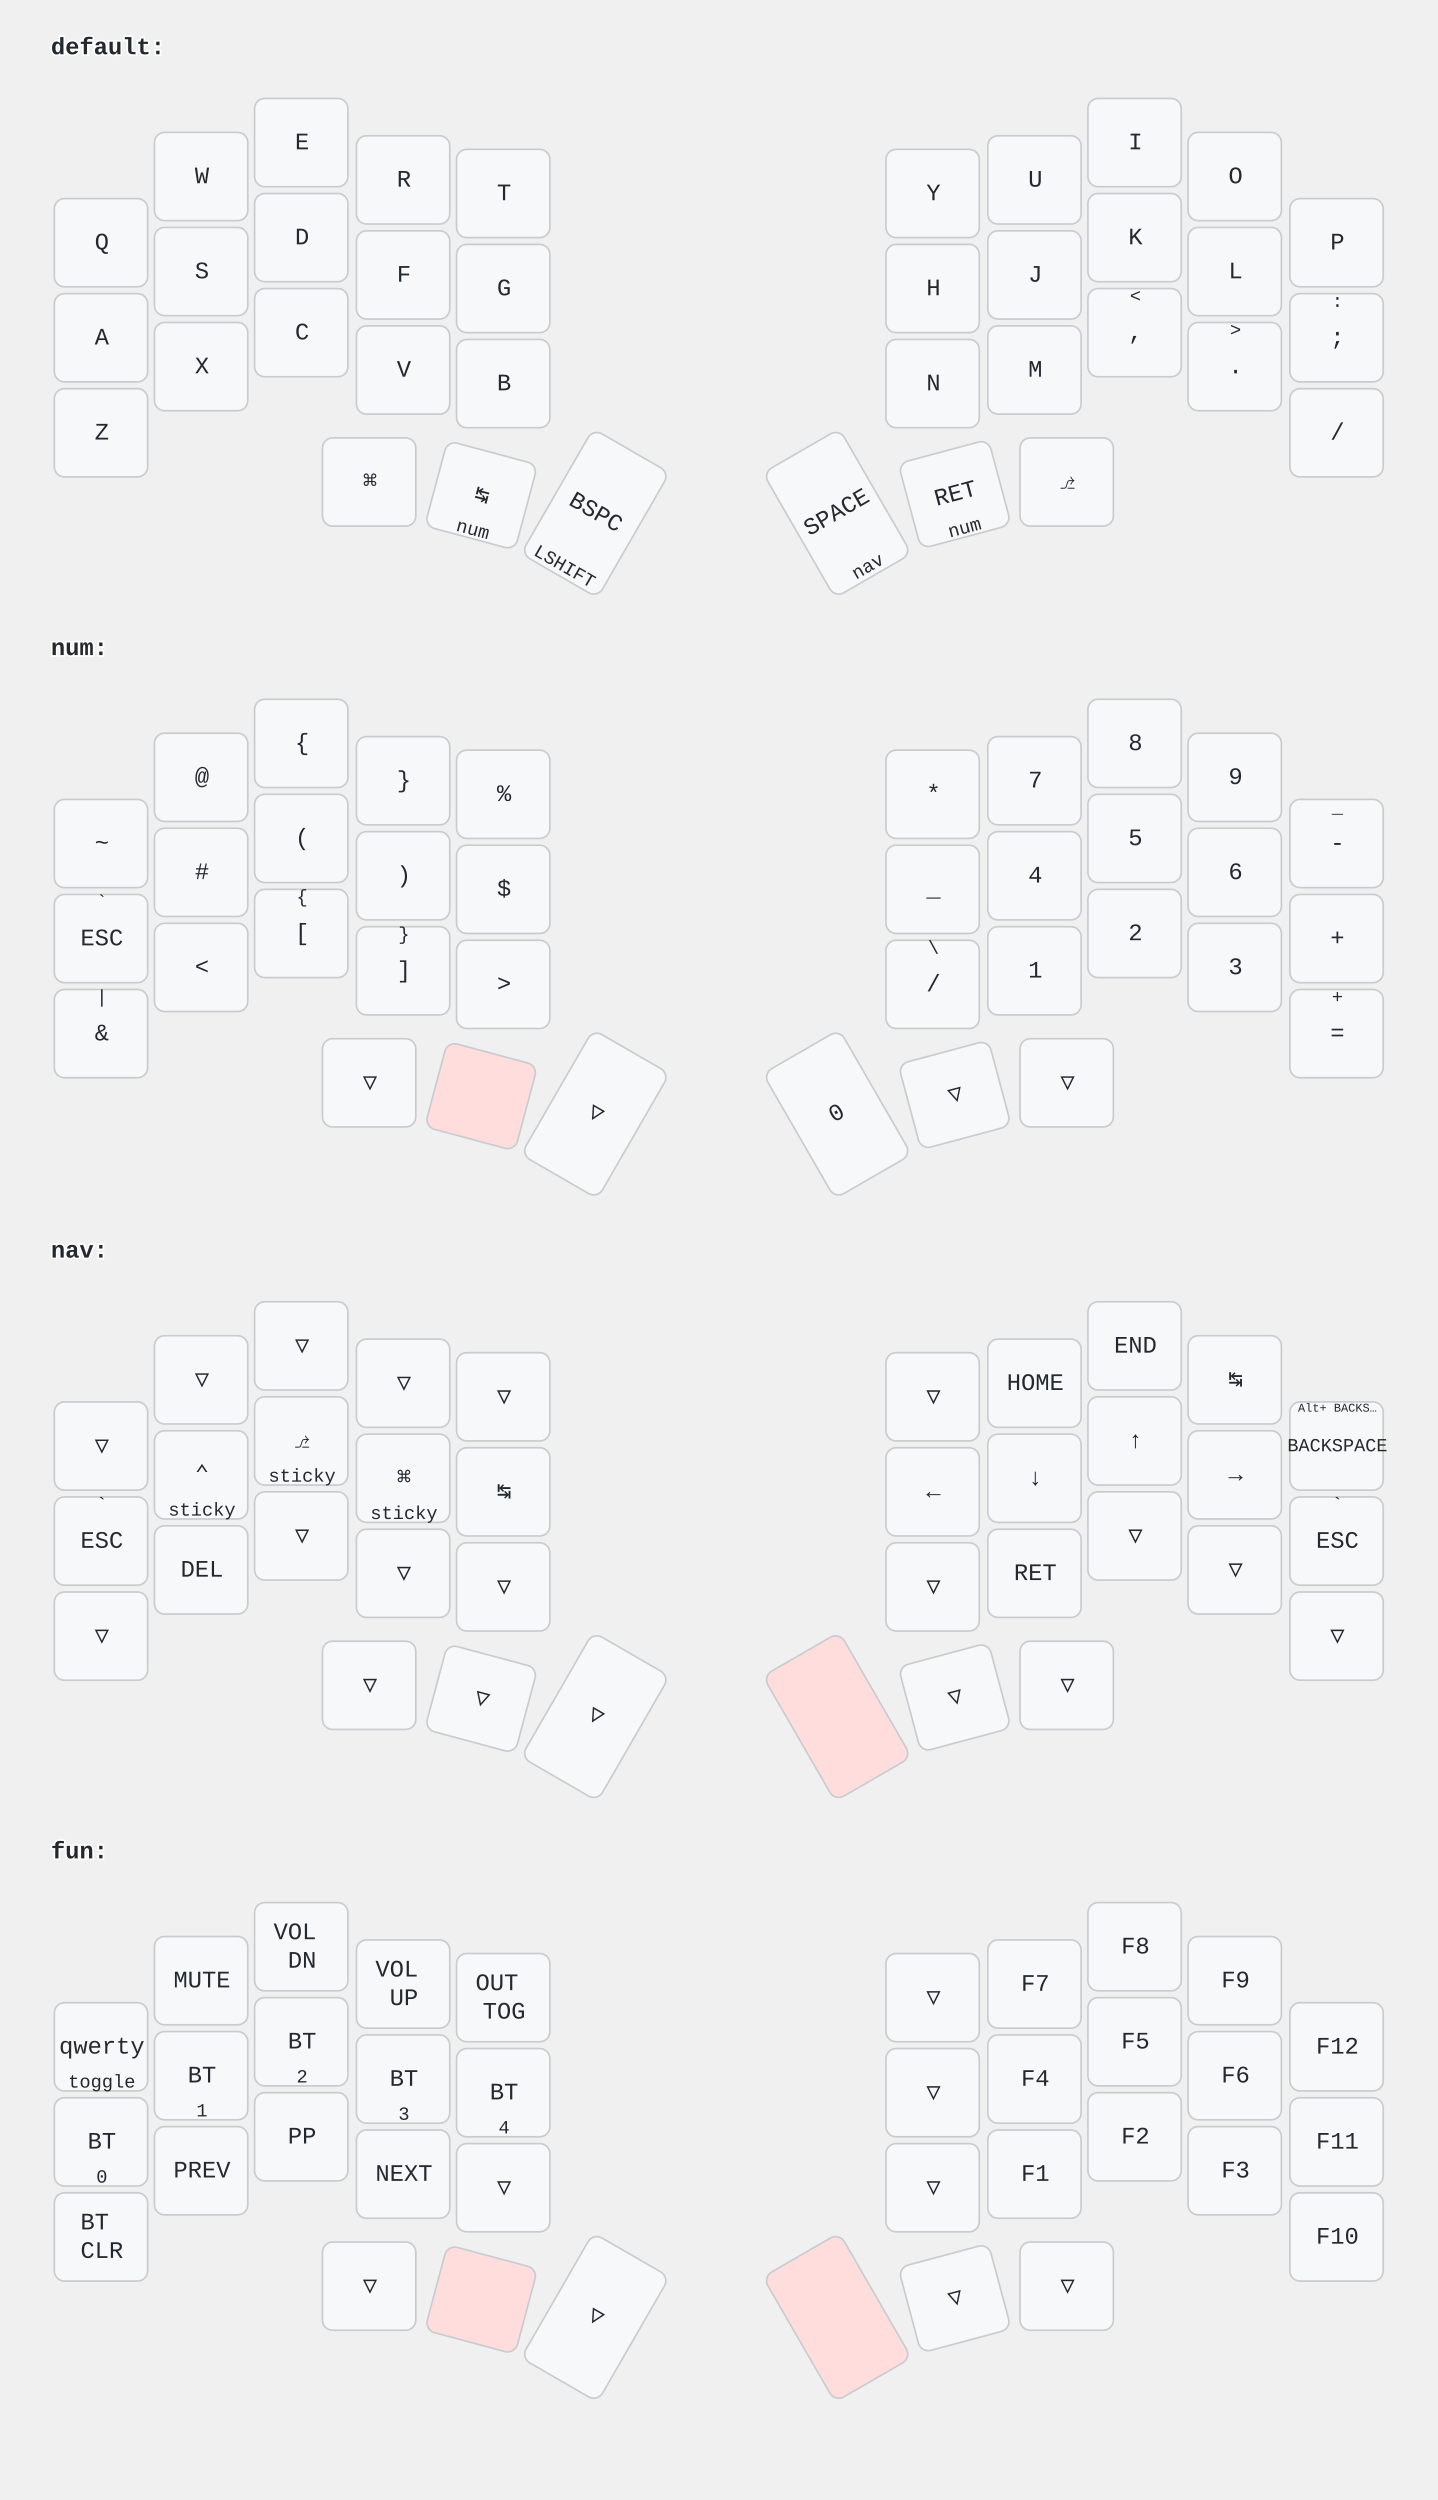
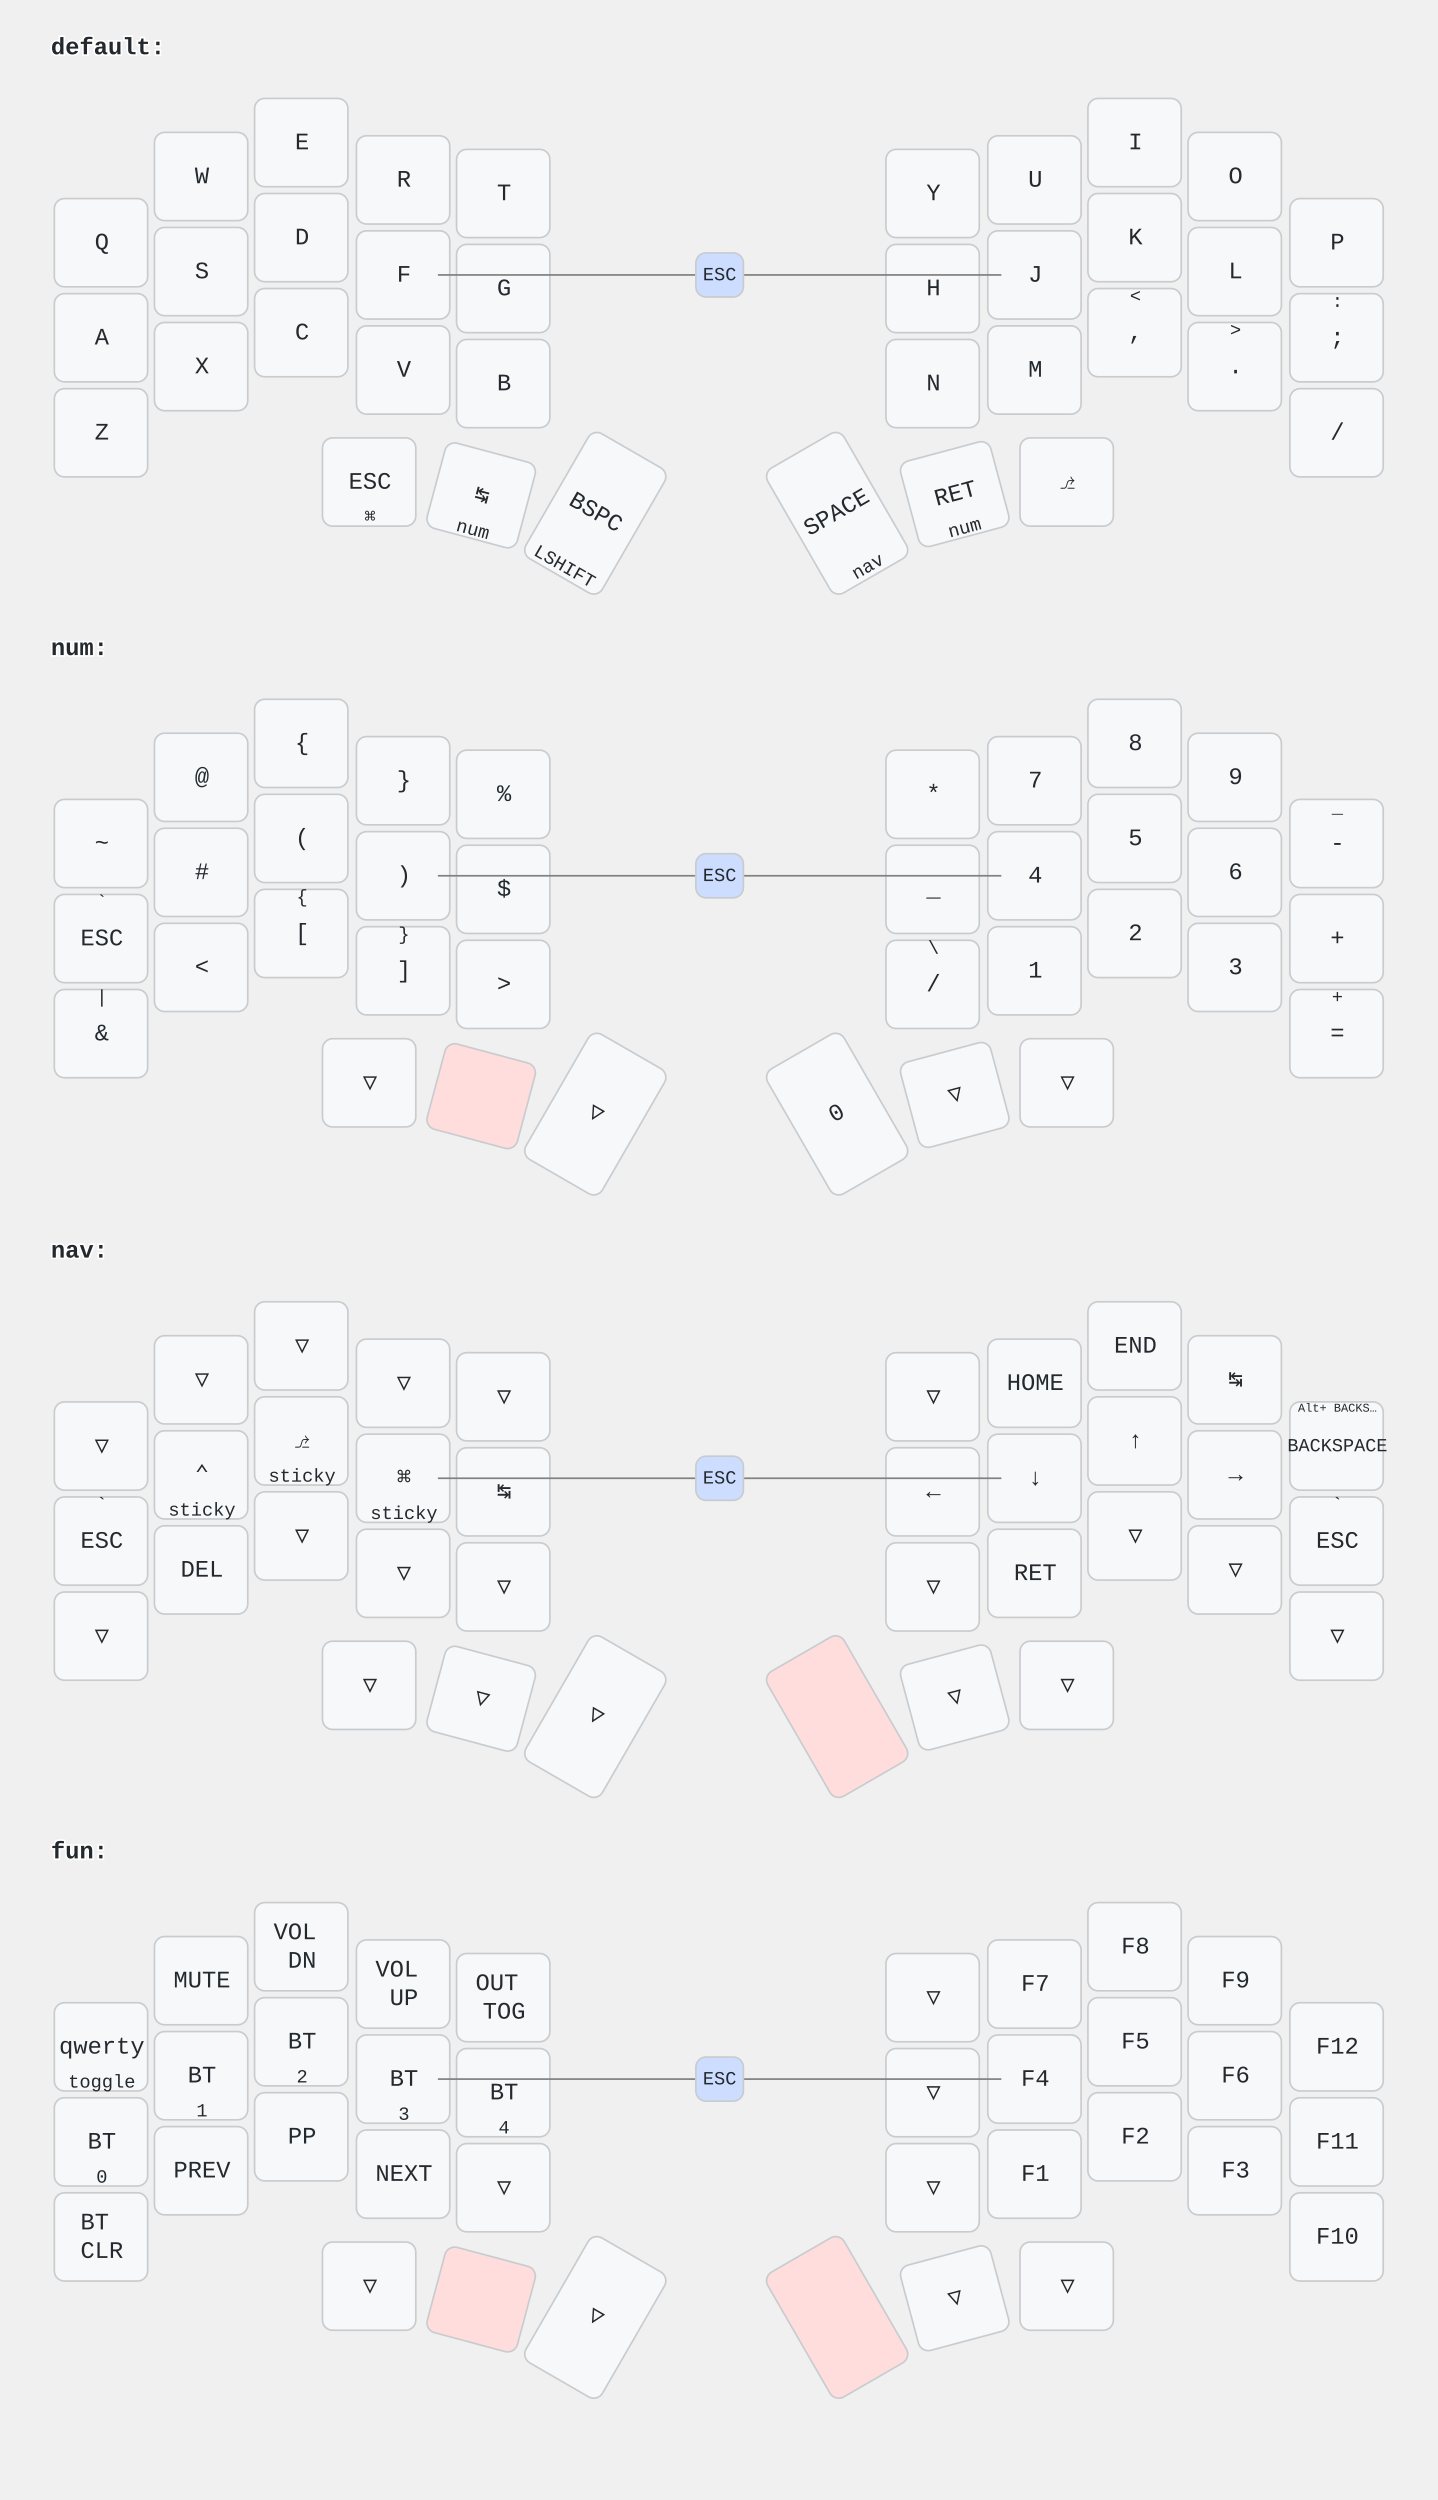
<svg xmlns="http://www.w3.org/2000/svg" width="847" height="1473" viewBox="0 0 847 1473" class="keymap">
  <style>/* font and background color specifications */
svg {
    font-family: SFMono-Regular,Consolas,Liberation Mono,Menlo,monospace;
    font-size: 14px;
    font-kerning: normal;
    text-rendering: optimizeLegibility;
    fill: #24292e;
}

/* default key styling */
rect {
    fill: #f6f8fa;
    stroke: #c9cccf;
    stroke-width: 1;
}

/* color accent for combo boxes */
rect.combo {
    fill: #cdf;
}

/* color accent for held keys */
rect.held, rect.combo.held {
    fill: #fdd;
}

/* color accent for ghost (optional) keys */
rect.ghost, rect.combo.ghost {
    fill: #ddd;
}

text {
    text-anchor: middle;
    dominant-baseline: middle;
}

/* styling for layer labels */
text.label {
    font-weight: bold;
    text-anchor: start;
    stroke: white;
    stroke-width: 2;
    paint-order: stroke;
}

/* styling for combo tap, and key hold/shifted label text */
text.combo, text.hold, text.shifted {
    font-size: 11px;
}

text.hold {
    text-anchor: middle;
    dominant-baseline: auto;
}

text.shifted {
    text-anchor: middle;
    dominant-baseline: hanging;
}

/* styling for hold/shifted label text in combo box */
text.combo.hold, text.combo.shifted {
    font-size: 8px;
}

/* styling for combo dendrons */
path {
    stroke-width: 1;
    stroke: gray;
    fill: none;
}
</style>
  <g transform="translate(30, 0)" class="layer-default">
    <text x="0" y="28" class="label">default:</text>
    <g transform="translate(0, 56)">
      <g transform="translate(30, 87)" class="key keypos-0">
        <rect rx="6" ry="6" x="-28" y="-26" width="55" height="52" class="key" />
        <text x="0" y="0" class="key tap">Q</text>
      </g>
      <g transform="translate(89, 48)" class="key keypos-1">
        <rect rx="6" ry="6" x="-28" y="-26" width="55" height="52" class="key" />
        <text x="0" y="0" class="key tap">W</text>
      </g>
      <g transform="translate(148, 28)" class="key keypos-2">
        <rect rx="6" ry="6" x="-28" y="-26" width="55" height="52" class="key" />
        <text x="0" y="0" class="key tap">E</text>
      </g>
      <g transform="translate(208, 50)" class="key keypos-3">
        <rect rx="6" ry="6" x="-28" y="-26" width="55" height="52" class="key" />
        <text x="0" y="0" class="key tap">R</text>
      </g>
      <g transform="translate(267, 58)" class="key keypos-4">
        <rect rx="6" ry="6" x="-28" y="-26" width="55" height="52" class="key" />
        <text x="0" y="0" class="key tap">T</text>
      </g>
      <g transform="translate(520, 58)" class="key keypos-5">
        <rect rx="6" ry="6" x="-28" y="-26" width="55" height="52" class="key" />
        <text x="0" y="0" class="key tap">Y</text>
      </g>
      <g transform="translate(580, 50)" class="key keypos-6">
        <rect rx="6" ry="6" x="-28" y="-26" width="55" height="52" class="key" />
        <text x="0" y="0" class="key tap">U</text>
      </g>
      <g transform="translate(639, 28)" class="key keypos-7">
        <rect rx="6" ry="6" x="-28" y="-26" width="55" height="52" class="key" />
        <text x="0" y="0" class="key tap">I</text>
      </g>
      <g transform="translate(698, 48)" class="key keypos-8">
        <rect rx="6" ry="6" x="-28" y="-26" width="55" height="52" class="key" />
        <text x="0" y="0" class="key tap">O</text>
      </g>
      <g transform="translate(758, 87)" class="key keypos-9">
        <rect rx="6" ry="6" x="-28" y="-26" width="55" height="52" class="key" />
        <text x="0" y="0" class="key tap">P</text>
      </g>
      <g transform="translate(30, 143)" class="key keypos-10">
        <rect rx="6" ry="6" x="-28" y="-26" width="55" height="52" class="key" />
        <text x="0" y="0" class="key tap">A</text>
      </g>
      <g transform="translate(89, 104)" class="key keypos-11">
        <rect rx="6" ry="6" x="-28" y="-26" width="55" height="52" class="key" />
        <text x="0" y="0" class="key tap">S</text>
      </g>
      <g transform="translate(148, 84)" class="key keypos-12">
        <rect rx="6" ry="6" x="-28" y="-26" width="55" height="52" class="key" />
        <text x="0" y="0" class="key tap">D</text>
      </g>
      <g transform="translate(208, 106)" class="key keypos-13">
        <rect rx="6" ry="6" x="-28" y="-26" width="55" height="52" class="key" />
        <text x="0" y="0" class="key tap">F</text>
      </g>
      <g transform="translate(267, 114)" class="key keypos-14">
        <rect rx="6" ry="6" x="-28" y="-26" width="55" height="52" class="key" />
        <text x="0" y="0" class="key tap">G</text>
      </g>
      <g transform="translate(520, 114)" class="key keypos-15">
        <rect rx="6" ry="6" x="-28" y="-26" width="55" height="52" class="key" />
        <text x="0" y="0" class="key tap">H</text>
      </g>
      <g transform="translate(580, 106)" class="key keypos-16">
        <rect rx="6" ry="6" x="-28" y="-26" width="55" height="52" class="key" />
        <text x="0" y="0" class="key tap">J</text>
      </g>
      <g transform="translate(639, 84)" class="key keypos-17">
        <rect rx="6" ry="6" x="-28" y="-26" width="55" height="52" class="key" />
        <text x="0" y="0" class="key tap">K</text>
      </g>
      <g transform="translate(698, 104)" class="key keypos-18">
        <rect rx="6" ry="6" x="-28" y="-26" width="55" height="52" class="key" />
        <text x="0" y="0" class="key tap">L</text>
      </g>
      <g transform="translate(758, 143)" class="key keypos-19">
        <rect rx="6" ry="6" x="-28" y="-26" width="55" height="52" class="key" />
        <text x="0" y="0" class="key tap">;</text>
        <text x="0" y="-24" class="key shifted">:</text>
      </g>
      <g transform="translate(30, 199)" class="key keypos-20">
        <rect rx="6" ry="6" x="-28" y="-26" width="55" height="52" class="key" />
        <text x="0" y="0" class="key tap">Z</text>
      </g>
      <g transform="translate(89, 160)" class="key keypos-21">
        <rect rx="6" ry="6" x="-28" y="-26" width="55" height="52" class="key" />
        <text x="0" y="0" class="key tap">X</text>
      </g>
      <g transform="translate(148, 140)" class="key keypos-22">
        <rect rx="6" ry="6" x="-28" y="-26" width="55" height="52" class="key" />
        <text x="0" y="0" class="key tap">C</text>
      </g>
      <g transform="translate(208, 162)" class="key keypos-23">
        <rect rx="6" ry="6" x="-28" y="-26" width="55" height="52" class="key" />
        <text x="0" y="0" class="key tap">V</text>
      </g>
      <g transform="translate(267, 170)" class="key keypos-24">
        <rect rx="6" ry="6" x="-28" y="-26" width="55" height="52" class="key" />
        <text x="0" y="0" class="key tap">B</text>
      </g>
      <g transform="translate(520, 170)" class="key keypos-25">
        <rect rx="6" ry="6" x="-28" y="-26" width="55" height="52" class="key" />
        <text x="0" y="0" class="key tap">N</text>
      </g>
      <g transform="translate(580, 162)" class="key keypos-26">
        <rect rx="6" ry="6" x="-28" y="-26" width="55" height="52" class="key" />
        <text x="0" y="0" class="key tap">M</text>
      </g>
      <g transform="translate(639, 140)" class="key keypos-27">
        <rect rx="6" ry="6" x="-28" y="-26" width="55" height="52" class="key" />
        <text x="0" y="0" class="key tap">,</text>
        <text x="0" y="-24" class="key shifted">&lt;</text>
      </g>
      <g transform="translate(698, 160)" class="key keypos-28">
        <rect rx="6" ry="6" x="-28" y="-26" width="55" height="52" class="key" />
        <text x="0" y="0" class="key tap">.</text>
        <text x="0" y="-24" class="key shifted">&gt;</text>
      </g>
      <g transform="translate(758, 199)" class="key keypos-29">
        <rect rx="6" ry="6" x="-28" y="-26" width="55" height="52" class="key" />
        <text x="0" y="0" class="key tap">/</text>
      </g>
      <g transform="translate(188, 228)" class="key keypos-30">
        <rect rx="6" ry="6" x="-28" y="-26" width="55" height="52" class="key" />
-         <text x="0" y="0" class="key tap">⌘</text>
+         <text x="0" y="0" class="key tap">ESC</text>
+         <text x="0" y="24" class="key hold">⌘</text>
      </g>
      <g transform="translate(254, 236) rotate(15.0)" class="key keypos-31">
        <rect rx="6" ry="6" x="-28" y="-26" width="55" height="52" class="key" />
        <text x="0" y="0" class="key tap">↹</text>
        <text x="0" y="24" class="key hold">num</text>
      </g>
      <g transform="translate(321, 246) rotate(30.0)" class="key keypos-32">
        <rect rx="6" ry="6" x="-26" y="-42" width="52" height="85" class="key" />
        <text x="0" y="0" class="key tap">BSPC</text>
        <text x="0" y="40" class="key hold">LSHIFT</text>
      </g>
      <g transform="translate(463, 246) rotate(-30.0)" class="key keypos-33">
        <rect rx="6" ry="6" x="-26" y="-42" width="52" height="85" class="key" />
        <text x="0" y="0" class="key tap">SPACE</text>
        <text x="0" y="40" class="key hold">nav</text>
      </g>
      <g transform="translate(533, 235) rotate(-15.0)" class="key keypos-34">
        <rect rx="6" ry="6" x="-28" y="-26" width="55" height="52" class="key" />
        <text x="0" y="0" class="key tap">RET</text>
        <text x="0" y="24" class="key hold">num</text>
      </g>
      <g transform="translate(599, 228)" class="key keypos-35">
        <rect rx="6" ry="6" x="-28" y="-26" width="55" height="52" class="key" />
        <text x="0" y="0" class="key tap">⎇</text>
+       </g>
+       <g class="combo combopos-0">
+         <path d="M394,106 l-166,0" class="combo" />
+         <path d="M394,106 l166,0" class="combo" />
+         <rect rx="6" ry="6" x="380" y="93" width="28" height="26" class="combo" />
+         <text x="394" y="106" class="combo tap">ESC</text>
      </g>
    </g>
  </g>
  <g transform="translate(30, 354)" class="layer-num">
    <text x="0" y="28" class="label">num:</text>
    <g transform="translate(0, 56)">
      <g transform="translate(30, 87)" class="key keypos-0">
        <rect rx="6" ry="6" x="-28" y="-26" width="55" height="52" class="key" />
        <text x="0" y="0" class="key tap">~</text>
      </g>
      <g transform="translate(89, 48)" class="key keypos-1">
        <rect rx="6" ry="6" x="-28" y="-26" width="55" height="52" class="key" />
        <text x="0" y="0" class="key tap">@</text>
      </g>
      <g transform="translate(148, 28)" class="key keypos-2">
        <rect rx="6" ry="6" x="-28" y="-26" width="55" height="52" class="key" />
        <text x="0" y="0" class="key tap">{</text>
      </g>
      <g transform="translate(208, 50)" class="key keypos-3">
        <rect rx="6" ry="6" x="-28" y="-26" width="55" height="52" class="key" />
        <text x="0" y="0" class="key tap">}</text>
      </g>
      <g transform="translate(267, 58)" class="key keypos-4">
        <rect rx="6" ry="6" x="-28" y="-26" width="55" height="52" class="key" />
        <text x="0" y="0" class="key tap">%</text>
      </g>
      <g transform="translate(520, 58)" class="key keypos-5">
        <rect rx="6" ry="6" x="-28" y="-26" width="55" height="52" class="key" />
        <text x="0" y="0" class="key tap">*</text>
      </g>
      <g transform="translate(580, 50)" class="key keypos-6">
        <rect rx="6" ry="6" x="-28" y="-26" width="55" height="52" class="key" />
        <text x="0" y="0" class="key tap">7</text>
      </g>
      <g transform="translate(639, 28)" class="key keypos-7">
        <rect rx="6" ry="6" x="-28" y="-26" width="55" height="52" class="key" />
        <text x="0" y="0" class="key tap">8</text>
      </g>
      <g transform="translate(698, 48)" class="key keypos-8">
        <rect rx="6" ry="6" x="-28" y="-26" width="55" height="52" class="key" />
        <text x="0" y="0" class="key tap">9</text>
      </g>
      <g transform="translate(758, 87)" class="key keypos-9">
        <rect rx="6" ry="6" x="-28" y="-26" width="55" height="52" class="key" />
        <text x="0" y="0" class="key tap">-</text>
        <text x="0" y="-24" class="key shifted">_</text>
      </g>
      <g transform="translate(30, 143)" class="key keypos-10">
        <rect rx="6" ry="6" x="-28" y="-26" width="55" height="52" class="key" />
        <text x="0" y="0" class="key tap">ESC</text>
        <text x="0" y="-24" class="key shifted">`</text>
      </g>
      <g transform="translate(89, 104)" class="key keypos-11">
        <rect rx="6" ry="6" x="-28" y="-26" width="55" height="52" class="key" />
        <text x="0" y="0" class="key tap">#</text>
      </g>
      <g transform="translate(148, 84)" class="key keypos-12">
        <rect rx="6" ry="6" x="-28" y="-26" width="55" height="52" class="key" />
        <text x="0" y="0" class="key tap">(</text>
      </g>
      <g transform="translate(208, 106)" class="key keypos-13">
        <rect rx="6" ry="6" x="-28" y="-26" width="55" height="52" class="key" />
        <text x="0" y="0" class="key tap">)</text>
      </g>
      <g transform="translate(267, 114)" class="key keypos-14">
        <rect rx="6" ry="6" x="-28" y="-26" width="55" height="52" class="key" />
        <text x="0" y="0" class="key tap">$</text>
      </g>
      <g transform="translate(520, 114)" class="key keypos-15">
        <rect rx="6" ry="6" x="-28" y="-26" width="55" height="52" class="key" />
        <text x="0" y="0" class="key tap">_</text>
      </g>
      <g transform="translate(580, 106)" class="key keypos-16">
        <rect rx="6" ry="6" x="-28" y="-26" width="55" height="52" class="key" />
        <text x="0" y="0" class="key tap">4</text>
      </g>
      <g transform="translate(639, 84)" class="key keypos-17">
        <rect rx="6" ry="6" x="-28" y="-26" width="55" height="52" class="key" />
        <text x="0" y="0" class="key tap">5</text>
      </g>
      <g transform="translate(698, 104)" class="key keypos-18">
        <rect rx="6" ry="6" x="-28" y="-26" width="55" height="52" class="key" />
        <text x="0" y="0" class="key tap">6</text>
      </g>
      <g transform="translate(758, 143)" class="key keypos-19">
        <rect rx="6" ry="6" x="-28" y="-26" width="55" height="52" class="key" />
        <text x="0" y="0" class="key tap">+</text>
      </g>
      <g transform="translate(30, 199)" class="key keypos-20">
        <rect rx="6" ry="6" x="-28" y="-26" width="55" height="52" class="key" />
        <text x="0" y="0" class="key tap">&amp;</text>
        <text x="0" y="-24" class="key shifted">|</text>
      </g>
      <g transform="translate(89, 160)" class="key keypos-21">
        <rect rx="6" ry="6" x="-28" y="-26" width="55" height="52" class="key" />
        <text x="0" y="0" class="key tap">&lt;</text>
      </g>
      <g transform="translate(148, 140)" class="key keypos-22">
        <rect rx="6" ry="6" x="-28" y="-26" width="55" height="52" class="key" />
        <text x="0" y="0" class="key tap">[</text>
        <text x="0" y="-24" class="key shifted">{</text>
      </g>
      <g transform="translate(208, 162)" class="key keypos-23">
        <rect rx="6" ry="6" x="-28" y="-26" width="55" height="52" class="key" />
        <text x="0" y="0" class="key tap">]</text>
        <text x="0" y="-24" class="key shifted">}</text>
      </g>
      <g transform="translate(267, 170)" class="key keypos-24">
        <rect rx="6" ry="6" x="-28" y="-26" width="55" height="52" class="key" />
        <text x="0" y="0" class="key tap">&gt;</text>
      </g>
      <g transform="translate(520, 170)" class="key keypos-25">
        <rect rx="6" ry="6" x="-28" y="-26" width="55" height="52" class="key" />
        <text x="0" y="0" class="key tap">/</text>
        <text x="0" y="-24" class="key shifted">\</text>
      </g>
      <g transform="translate(580, 162)" class="key keypos-26">
        <rect rx="6" ry="6" x="-28" y="-26" width="55" height="52" class="key" />
        <text x="0" y="0" class="key tap">1</text>
      </g>
      <g transform="translate(639, 140)" class="key keypos-27">
        <rect rx="6" ry="6" x="-28" y="-26" width="55" height="52" class="key" />
        <text x="0" y="0" class="key tap">2</text>
      </g>
      <g transform="translate(698, 160)" class="key keypos-28">
        <rect rx="6" ry="6" x="-28" y="-26" width="55" height="52" class="key" />
        <text x="0" y="0" class="key tap">3</text>
      </g>
      <g transform="translate(758, 199)" class="key keypos-29">
        <rect rx="6" ry="6" x="-28" y="-26" width="55" height="52" class="key" />
        <text x="0" y="0" class="key tap">=</text>
        <text x="0" y="-24" class="key shifted">+</text>
      </g>
      <g transform="translate(188, 228)" class="key trans keypos-30">
        <rect rx="6" ry="6" x="-28" y="-26" width="55" height="52" class="key trans" />
        <text x="0" y="0" class="key trans tap">▽</text>
      </g>
      <g transform="translate(254, 236) rotate(15.0)" class="key held keypos-31">
        <rect rx="6" ry="6" x="-28" y="-26" width="55" height="52" class="key held" />
      </g>
      <g transform="translate(321, 246) rotate(30.0)" class="key trans keypos-32">
        <rect rx="6" ry="6" x="-26" y="-42" width="52" height="85" class="key trans" />
        <text x="0" y="0" class="key trans tap">▽</text>
      </g>
      <g transform="translate(463, 246) rotate(-30.0)" class="key keypos-33">
        <rect rx="6" ry="6" x="-26" y="-42" width="52" height="85" class="key" />
        <text x="0" y="0" class="key tap">0</text>
      </g>
      <g transform="translate(533, 235) rotate(-15.0)" class="key trans keypos-34">
        <rect rx="6" ry="6" x="-28" y="-26" width="55" height="52" class="key trans" />
        <text x="0" y="0" class="key trans tap">▽</text>
      </g>
      <g transform="translate(599, 228)" class="key trans keypos-35">
        <rect rx="6" ry="6" x="-28" y="-26" width="55" height="52" class="key trans" />
        <text x="0" y="0" class="key trans tap">▽</text>
      </g>
+       <g class="combo combopos-0">
+         <path d="M394,106 l-166,0" class="combo" />
+         <path d="M394,106 l166,0" class="combo" />
+         <rect rx="6" ry="6" x="380" y="93" width="28" height="26" class="combo" />
+         <text x="394" y="106" class="combo tap">ESC</text>
+       </g>
    </g>
  </g>
  <g transform="translate(30, 709)" class="layer-nav">
    <text x="0" y="28" class="label">nav:</text>
    <g transform="translate(0, 56)">
      <g transform="translate(30, 87)" class="key trans keypos-0">
        <rect rx="6" ry="6" x="-28" y="-26" width="55" height="52" class="key trans" />
        <text x="0" y="0" class="key trans tap">▽</text>
      </g>
      <g transform="translate(89, 48)" class="key trans keypos-1">
        <rect rx="6" ry="6" x="-28" y="-26" width="55" height="52" class="key trans" />
        <text x="0" y="0" class="key trans tap">▽</text>
      </g>
      <g transform="translate(148, 28)" class="key trans keypos-2">
        <rect rx="6" ry="6" x="-28" y="-26" width="55" height="52" class="key trans" />
        <text x="0" y="0" class="key trans tap">▽</text>
      </g>
      <g transform="translate(208, 50)" class="key trans keypos-3">
        <rect rx="6" ry="6" x="-28" y="-26" width="55" height="52" class="key trans" />
        <text x="0" y="0" class="key trans tap">▽</text>
      </g>
      <g transform="translate(267, 58)" class="key trans keypos-4">
        <rect rx="6" ry="6" x="-28" y="-26" width="55" height="52" class="key trans" />
        <text x="0" y="0" class="key trans tap">▽</text>
      </g>
      <g transform="translate(520, 58)" class="key trans keypos-5">
        <rect rx="6" ry="6" x="-28" y="-26" width="55" height="52" class="key trans" />
        <text x="0" y="0" class="key trans tap">▽</text>
      </g>
      <g transform="translate(580, 50)" class="key keypos-6">
        <rect rx="6" ry="6" x="-28" y="-26" width="55" height="52" class="key" />
        <text x="0" y="0" class="key tap">HOME</text>
      </g>
      <g transform="translate(639, 28)" class="key keypos-7">
        <rect rx="6" ry="6" x="-28" y="-26" width="55" height="52" class="key" />
        <text x="0" y="0" class="key tap">END</text>
      </g>
      <g transform="translate(698, 48)" class="key keypos-8">
        <rect rx="6" ry="6" x="-28" y="-26" width="55" height="52" class="key" />
        <text x="0" y="0" class="key tap">↹</text>
      </g>
      <g transform="translate(758, 87)" class="key keypos-9">
        <rect rx="6" ry="6" x="-28" y="-26" width="55" height="52" class="key" />
        <text x="0" y="0" class="key tap">
          <tspan style="font-size: 78%">BACKSPACE</tspan>
        </text>
        <text x="0" y="-24" class="key shifted">
          <tspan style="font-size: 64%">Alt+ BACKS…</tspan>
        </text>
      </g>
      <g transform="translate(30, 143)" class="key keypos-10">
        <rect rx="6" ry="6" x="-28" y="-26" width="55" height="52" class="key" />
        <text x="0" y="0" class="key tap">ESC</text>
        <text x="0" y="-24" class="key shifted">`</text>
      </g>
      <g transform="translate(89, 104)" class="key keypos-11">
        <rect rx="6" ry="6" x="-28" y="-26" width="55" height="52" class="key" />
        <text x="0" y="0" class="key tap">⌃</text>
        <text x="0" y="24" class="key hold">sticky</text>
      </g>
      <g transform="translate(148, 84)" class="key keypos-12">
        <rect rx="6" ry="6" x="-28" y="-26" width="55" height="52" class="key" />
        <text x="0" y="0" class="key tap">⎇</text>
        <text x="0" y="24" class="key hold">sticky</text>
      </g>
      <g transform="translate(208, 106)" class="key keypos-13">
        <rect rx="6" ry="6" x="-28" y="-26" width="55" height="52" class="key" />
        <text x="0" y="0" class="key tap">⌘</text>
        <text x="0" y="24" class="key hold">sticky</text>
      </g>
      <g transform="translate(267, 114)" class="key keypos-14">
        <rect rx="6" ry="6" x="-28" y="-26" width="55" height="52" class="key" />
        <text x="0" y="0" class="key tap">↹</text>
      </g>
      <g transform="translate(520, 114)" class="key keypos-15">
        <rect rx="6" ry="6" x="-28" y="-26" width="55" height="52" class="key" />
        <text x="0" y="0" class="key tap">←</text>
      </g>
      <g transform="translate(580, 106)" class="key keypos-16">
        <rect rx="6" ry="6" x="-28" y="-26" width="55" height="52" class="key" />
        <text x="0" y="0" class="key tap">↓</text>
      </g>
      <g transform="translate(639, 84)" class="key keypos-17">
        <rect rx="6" ry="6" x="-28" y="-26" width="55" height="52" class="key" />
        <text x="0" y="0" class="key tap">↑</text>
      </g>
      <g transform="translate(698, 104)" class="key keypos-18">
        <rect rx="6" ry="6" x="-28" y="-26" width="55" height="52" class="key" />
        <text x="0" y="0" class="key tap">→</text>
      </g>
      <g transform="translate(758, 143)" class="key keypos-19">
        <rect rx="6" ry="6" x="-28" y="-26" width="55" height="52" class="key" />
        <text x="0" y="0" class="key tap">ESC</text>
        <text x="0" y="-24" class="key shifted">`</text>
      </g>
      <g transform="translate(30, 199)" class="key trans keypos-20">
        <rect rx="6" ry="6" x="-28" y="-26" width="55" height="52" class="key trans" />
        <text x="0" y="0" class="key trans tap">▽</text>
      </g>
      <g transform="translate(89, 160)" class="key keypos-21">
        <rect rx="6" ry="6" x="-28" y="-26" width="55" height="52" class="key" />
        <text x="0" y="0" class="key tap">DEL</text>
      </g>
      <g transform="translate(148, 140)" class="key trans keypos-22">
        <rect rx="6" ry="6" x="-28" y="-26" width="55" height="52" class="key trans" />
        <text x="0" y="0" class="key trans tap">▽</text>
      </g>
      <g transform="translate(208, 162)" class="key trans keypos-23">
        <rect rx="6" ry="6" x="-28" y="-26" width="55" height="52" class="key trans" />
        <text x="0" y="0" class="key trans tap">▽</text>
      </g>
      <g transform="translate(267, 170)" class="key trans keypos-24">
        <rect rx="6" ry="6" x="-28" y="-26" width="55" height="52" class="key trans" />
        <text x="0" y="0" class="key trans tap">▽</text>
      </g>
      <g transform="translate(520, 170)" class="key trans keypos-25">
        <rect rx="6" ry="6" x="-28" y="-26" width="55" height="52" class="key trans" />
        <text x="0" y="0" class="key trans tap">▽</text>
      </g>
      <g transform="translate(580, 162)" class="key keypos-26">
        <rect rx="6" ry="6" x="-28" y="-26" width="55" height="52" class="key" />
        <text x="0" y="0" class="key tap">RET</text>
      </g>
      <g transform="translate(639, 140)" class="key trans keypos-27">
        <rect rx="6" ry="6" x="-28" y="-26" width="55" height="52" class="key trans" />
        <text x="0" y="0" class="key trans tap">▽</text>
      </g>
      <g transform="translate(698, 160)" class="key trans keypos-28">
        <rect rx="6" ry="6" x="-28" y="-26" width="55" height="52" class="key trans" />
        <text x="0" y="0" class="key trans tap">▽</text>
      </g>
      <g transform="translate(758, 199)" class="key trans keypos-29">
        <rect rx="6" ry="6" x="-28" y="-26" width="55" height="52" class="key trans" />
        <text x="0" y="0" class="key trans tap">▽</text>
      </g>
      <g transform="translate(188, 228)" class="key trans keypos-30">
        <rect rx="6" ry="6" x="-28" y="-26" width="55" height="52" class="key trans" />
        <text x="0" y="0" class="key trans tap">▽</text>
      </g>
      <g transform="translate(254, 236) rotate(15.0)" class="key trans keypos-31">
        <rect rx="6" ry="6" x="-28" y="-26" width="55" height="52" class="key trans" />
        <text x="0" y="0" class="key trans tap">▽</text>
      </g>
      <g transform="translate(321, 246) rotate(30.0)" class="key trans keypos-32">
        <rect rx="6" ry="6" x="-26" y="-42" width="52" height="85" class="key trans" />
        <text x="0" y="0" class="key trans tap">▽</text>
      </g>
      <g transform="translate(463, 246) rotate(-30.0)" class="key held keypos-33">
        <rect rx="6" ry="6" x="-26" y="-42" width="52" height="85" class="key held" />
      </g>
      <g transform="translate(533, 235) rotate(-15.0)" class="key trans keypos-34">
        <rect rx="6" ry="6" x="-28" y="-26" width="55" height="52" class="key trans" />
        <text x="0" y="0" class="key trans tap">▽</text>
      </g>
      <g transform="translate(599, 228)" class="key trans keypos-35">
        <rect rx="6" ry="6" x="-28" y="-26" width="55" height="52" class="key trans" />
        <text x="0" y="0" class="key trans tap">▽</text>
      </g>
+       <g class="combo combopos-0">
+         <path d="M394,106 l-166,0" class="combo" />
+         <path d="M394,106 l166,0" class="combo" />
+         <rect rx="6" ry="6" x="380" y="93" width="28" height="26" class="combo" />
+         <text x="394" y="106" class="combo tap">ESC</text>
+       </g>
    </g>
  </g>
  <g transform="translate(30, 1063)" class="layer-fun">
    <text x="0" y="28" class="label">fun:</text>
    <g transform="translate(0, 56)">
      <g transform="translate(30, 87)" class="key keypos-0">
        <rect rx="6" ry="6" x="-28" y="-26" width="55" height="52" class="key" />
        <text x="0" y="0" class="key tap">qwerty</text>
        <text x="0" y="24" class="key hold">toggle</text>
      </g>
      <g transform="translate(89, 48)" class="key keypos-1">
        <rect rx="6" ry="6" x="-28" y="-26" width="55" height="52" class="key" />
        <text x="0" y="0" class="key tap">MUTE</text>
      </g>
      <g transform="translate(148, 28)" class="key keypos-2">
        <rect rx="6" ry="6" x="-28" y="-26" width="55" height="52" class="key" />
        <text x="0" y="0" class="key tap">
          <tspan x="0" dy="-0.6em">VOL</tspan>
          <tspan x="0" dy="1.2em">DN</tspan>
        </text>
      </g>
      <g transform="translate(208, 50)" class="key keypos-3">
        <rect rx="6" ry="6" x="-28" y="-26" width="55" height="52" class="key" />
        <text x="0" y="0" class="key tap">
          <tspan x="0" dy="-0.6em">VOL</tspan>
          <tspan x="0" dy="1.2em">UP</tspan>
        </text>
      </g>
      <g transform="translate(267, 58)" class="key keypos-4">
        <rect rx="6" ry="6" x="-28" y="-26" width="55" height="52" class="key" />
        <text x="0" y="0" class="key tap">
          <tspan x="0" dy="-0.6em">OUT</tspan>
          <tspan x="0" dy="1.2em">TOG</tspan>
        </text>
      </g>
      <g transform="translate(520, 58)" class="key trans keypos-5">
        <rect rx="6" ry="6" x="-28" y="-26" width="55" height="52" class="key trans" />
        <text x="0" y="0" class="key trans tap">▽</text>
      </g>
      <g transform="translate(580, 50)" class="key keypos-6">
        <rect rx="6" ry="6" x="-28" y="-26" width="55" height="52" class="key" />
        <text x="0" y="0" class="key tap">F7</text>
      </g>
      <g transform="translate(639, 28)" class="key keypos-7">
        <rect rx="6" ry="6" x="-28" y="-26" width="55" height="52" class="key" />
        <text x="0" y="0" class="key tap">F8</text>
      </g>
      <g transform="translate(698, 48)" class="key keypos-8">
        <rect rx="6" ry="6" x="-28" y="-26" width="55" height="52" class="key" />
        <text x="0" y="0" class="key tap">F9</text>
      </g>
      <g transform="translate(758, 87)" class="key keypos-9">
        <rect rx="6" ry="6" x="-28" y="-26" width="55" height="52" class="key" />
        <text x="0" y="0" class="key tap">F12</text>
      </g>
      <g transform="translate(30, 143)" class="key keypos-10">
        <rect rx="6" ry="6" x="-28" y="-26" width="55" height="52" class="key" />
        <text x="0" y="0" class="key tap">BT</text>
        <text x="0" y="24" class="key hold">0</text>
      </g>
      <g transform="translate(89, 104)" class="key keypos-11">
        <rect rx="6" ry="6" x="-28" y="-26" width="55" height="52" class="key" />
        <text x="0" y="0" class="key tap">BT</text>
        <text x="0" y="24" class="key hold">1</text>
      </g>
      <g transform="translate(148, 84)" class="key keypos-12">
        <rect rx="6" ry="6" x="-28" y="-26" width="55" height="52" class="key" />
        <text x="0" y="0" class="key tap">BT</text>
        <text x="0" y="24" class="key hold">2</text>
      </g>
      <g transform="translate(208, 106)" class="key keypos-13">
        <rect rx="6" ry="6" x="-28" y="-26" width="55" height="52" class="key" />
        <text x="0" y="0" class="key tap">BT</text>
        <text x="0" y="24" class="key hold">3</text>
      </g>
      <g transform="translate(267, 114)" class="key keypos-14">
        <rect rx="6" ry="6" x="-28" y="-26" width="55" height="52" class="key" />
        <text x="0" y="0" class="key tap">BT</text>
        <text x="0" y="24" class="key hold">4</text>
      </g>
      <g transform="translate(520, 114)" class="key trans keypos-15">
        <rect rx="6" ry="6" x="-28" y="-26" width="55" height="52" class="key trans" />
        <text x="0" y="0" class="key trans tap">▽</text>
      </g>
      <g transform="translate(580, 106)" class="key keypos-16">
        <rect rx="6" ry="6" x="-28" y="-26" width="55" height="52" class="key" />
        <text x="0" y="0" class="key tap">F4</text>
      </g>
      <g transform="translate(639, 84)" class="key keypos-17">
        <rect rx="6" ry="6" x="-28" y="-26" width="55" height="52" class="key" />
        <text x="0" y="0" class="key tap">F5</text>
      </g>
      <g transform="translate(698, 104)" class="key keypos-18">
        <rect rx="6" ry="6" x="-28" y="-26" width="55" height="52" class="key" />
        <text x="0" y="0" class="key tap">F6</text>
      </g>
      <g transform="translate(758, 143)" class="key keypos-19">
        <rect rx="6" ry="6" x="-28" y="-26" width="55" height="52" class="key" />
        <text x="0" y="0" class="key tap">F11</text>
      </g>
      <g transform="translate(30, 199)" class="key keypos-20">
        <rect rx="6" ry="6" x="-28" y="-26" width="55" height="52" class="key" />
        <text x="0" y="0" class="key tap">
          <tspan x="0" dy="-0.6em">BT</tspan>
          <tspan x="0" dy="1.2em">CLR</tspan>
        </text>
      </g>
      <g transform="translate(89, 160)" class="key keypos-21">
        <rect rx="6" ry="6" x="-28" y="-26" width="55" height="52" class="key" />
        <text x="0" y="0" class="key tap">PREV</text>
      </g>
      <g transform="translate(148, 140)" class="key keypos-22">
        <rect rx="6" ry="6" x="-28" y="-26" width="55" height="52" class="key" />
        <text x="0" y="0" class="key tap">PP</text>
      </g>
      <g transform="translate(208, 162)" class="key keypos-23">
        <rect rx="6" ry="6" x="-28" y="-26" width="55" height="52" class="key" />
        <text x="0" y="0" class="key tap">NEXT</text>
      </g>
      <g transform="translate(267, 170)" class="key trans keypos-24">
        <rect rx="6" ry="6" x="-28" y="-26" width="55" height="52" class="key trans" />
        <text x="0" y="0" class="key trans tap">▽</text>
      </g>
      <g transform="translate(520, 170)" class="key trans keypos-25">
        <rect rx="6" ry="6" x="-28" y="-26" width="55" height="52" class="key trans" />
        <text x="0" y="0" class="key trans tap">▽</text>
      </g>
      <g transform="translate(580, 162)" class="key keypos-26">
        <rect rx="6" ry="6" x="-28" y="-26" width="55" height="52" class="key" />
        <text x="0" y="0" class="key tap">F1</text>
      </g>
      <g transform="translate(639, 140)" class="key keypos-27">
        <rect rx="6" ry="6" x="-28" y="-26" width="55" height="52" class="key" />
        <text x="0" y="0" class="key tap">F2</text>
      </g>
      <g transform="translate(698, 160)" class="key keypos-28">
        <rect rx="6" ry="6" x="-28" y="-26" width="55" height="52" class="key" />
        <text x="0" y="0" class="key tap">F3</text>
      </g>
      <g transform="translate(758, 199)" class="key keypos-29">
        <rect rx="6" ry="6" x="-28" y="-26" width="55" height="52" class="key" />
        <text x="0" y="0" class="key tap">F10</text>
      </g>
      <g transform="translate(188, 228)" class="key trans keypos-30">
        <rect rx="6" ry="6" x="-28" y="-26" width="55" height="52" class="key trans" />
        <text x="0" y="0" class="key trans tap">▽</text>
      </g>
      <g transform="translate(254, 236) rotate(15.0)" class="key held keypos-31">
        <rect rx="6" ry="6" x="-28" y="-26" width="55" height="52" class="key held" />
      </g>
      <g transform="translate(321, 246) rotate(30.0)" class="key trans keypos-32">
        <rect rx="6" ry="6" x="-26" y="-42" width="52" height="85" class="key trans" />
        <text x="0" y="0" class="key trans tap">▽</text>
      </g>
      <g transform="translate(463, 246) rotate(-30.0)" class="key held keypos-33">
        <rect rx="6" ry="6" x="-26" y="-42" width="52" height="85" class="key held" />
      </g>
      <g transform="translate(533, 235) rotate(-15.0)" class="key trans keypos-34">
        <rect rx="6" ry="6" x="-28" y="-26" width="55" height="52" class="key trans" />
        <text x="0" y="0" class="key trans tap">▽</text>
      </g>
      <g transform="translate(599, 228)" class="key trans keypos-35">
        <rect rx="6" ry="6" x="-28" y="-26" width="55" height="52" class="key trans" />
        <text x="0" y="0" class="key trans tap">▽</text>
      </g>
+       <g class="combo combopos-0">
+         <path d="M394,106 l-166,0" class="combo" />
+         <path d="M394,106 l166,0" class="combo" />
+         <rect rx="6" ry="6" x="380" y="93" width="28" height="26" class="combo" />
+         <text x="394" y="106" class="combo tap">ESC</text>
+       </g>
    </g>
  </g>
</svg>
